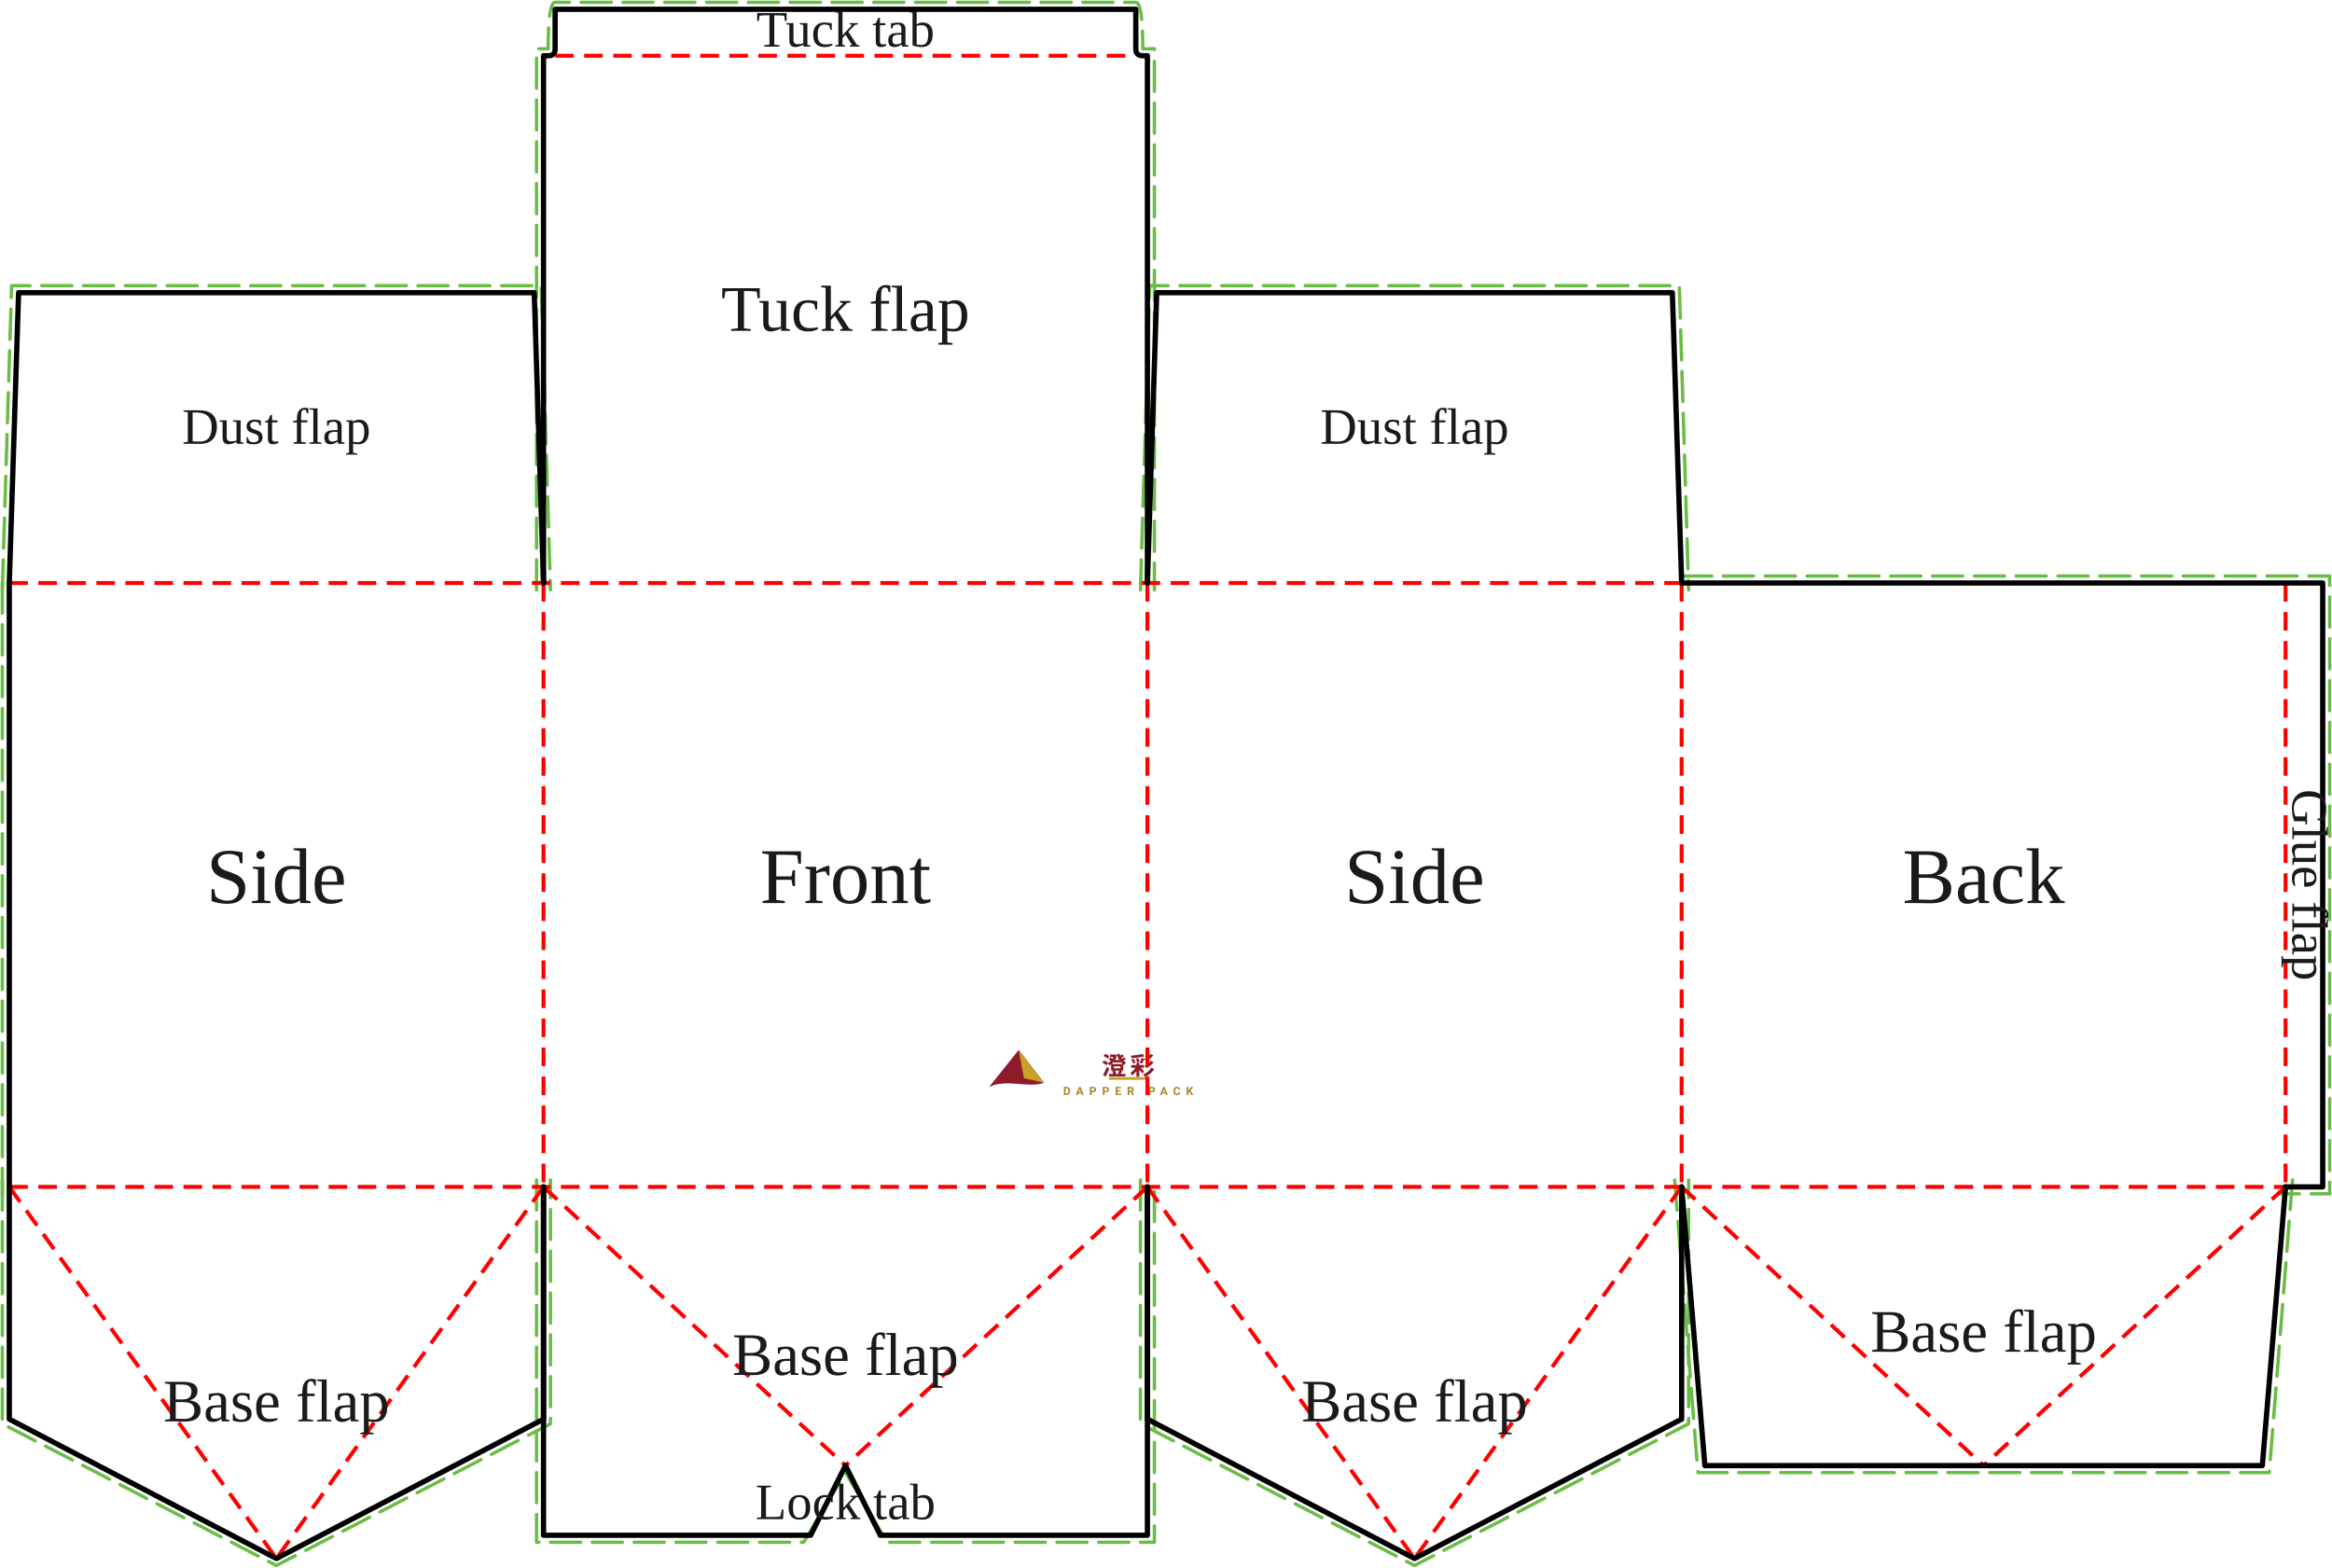
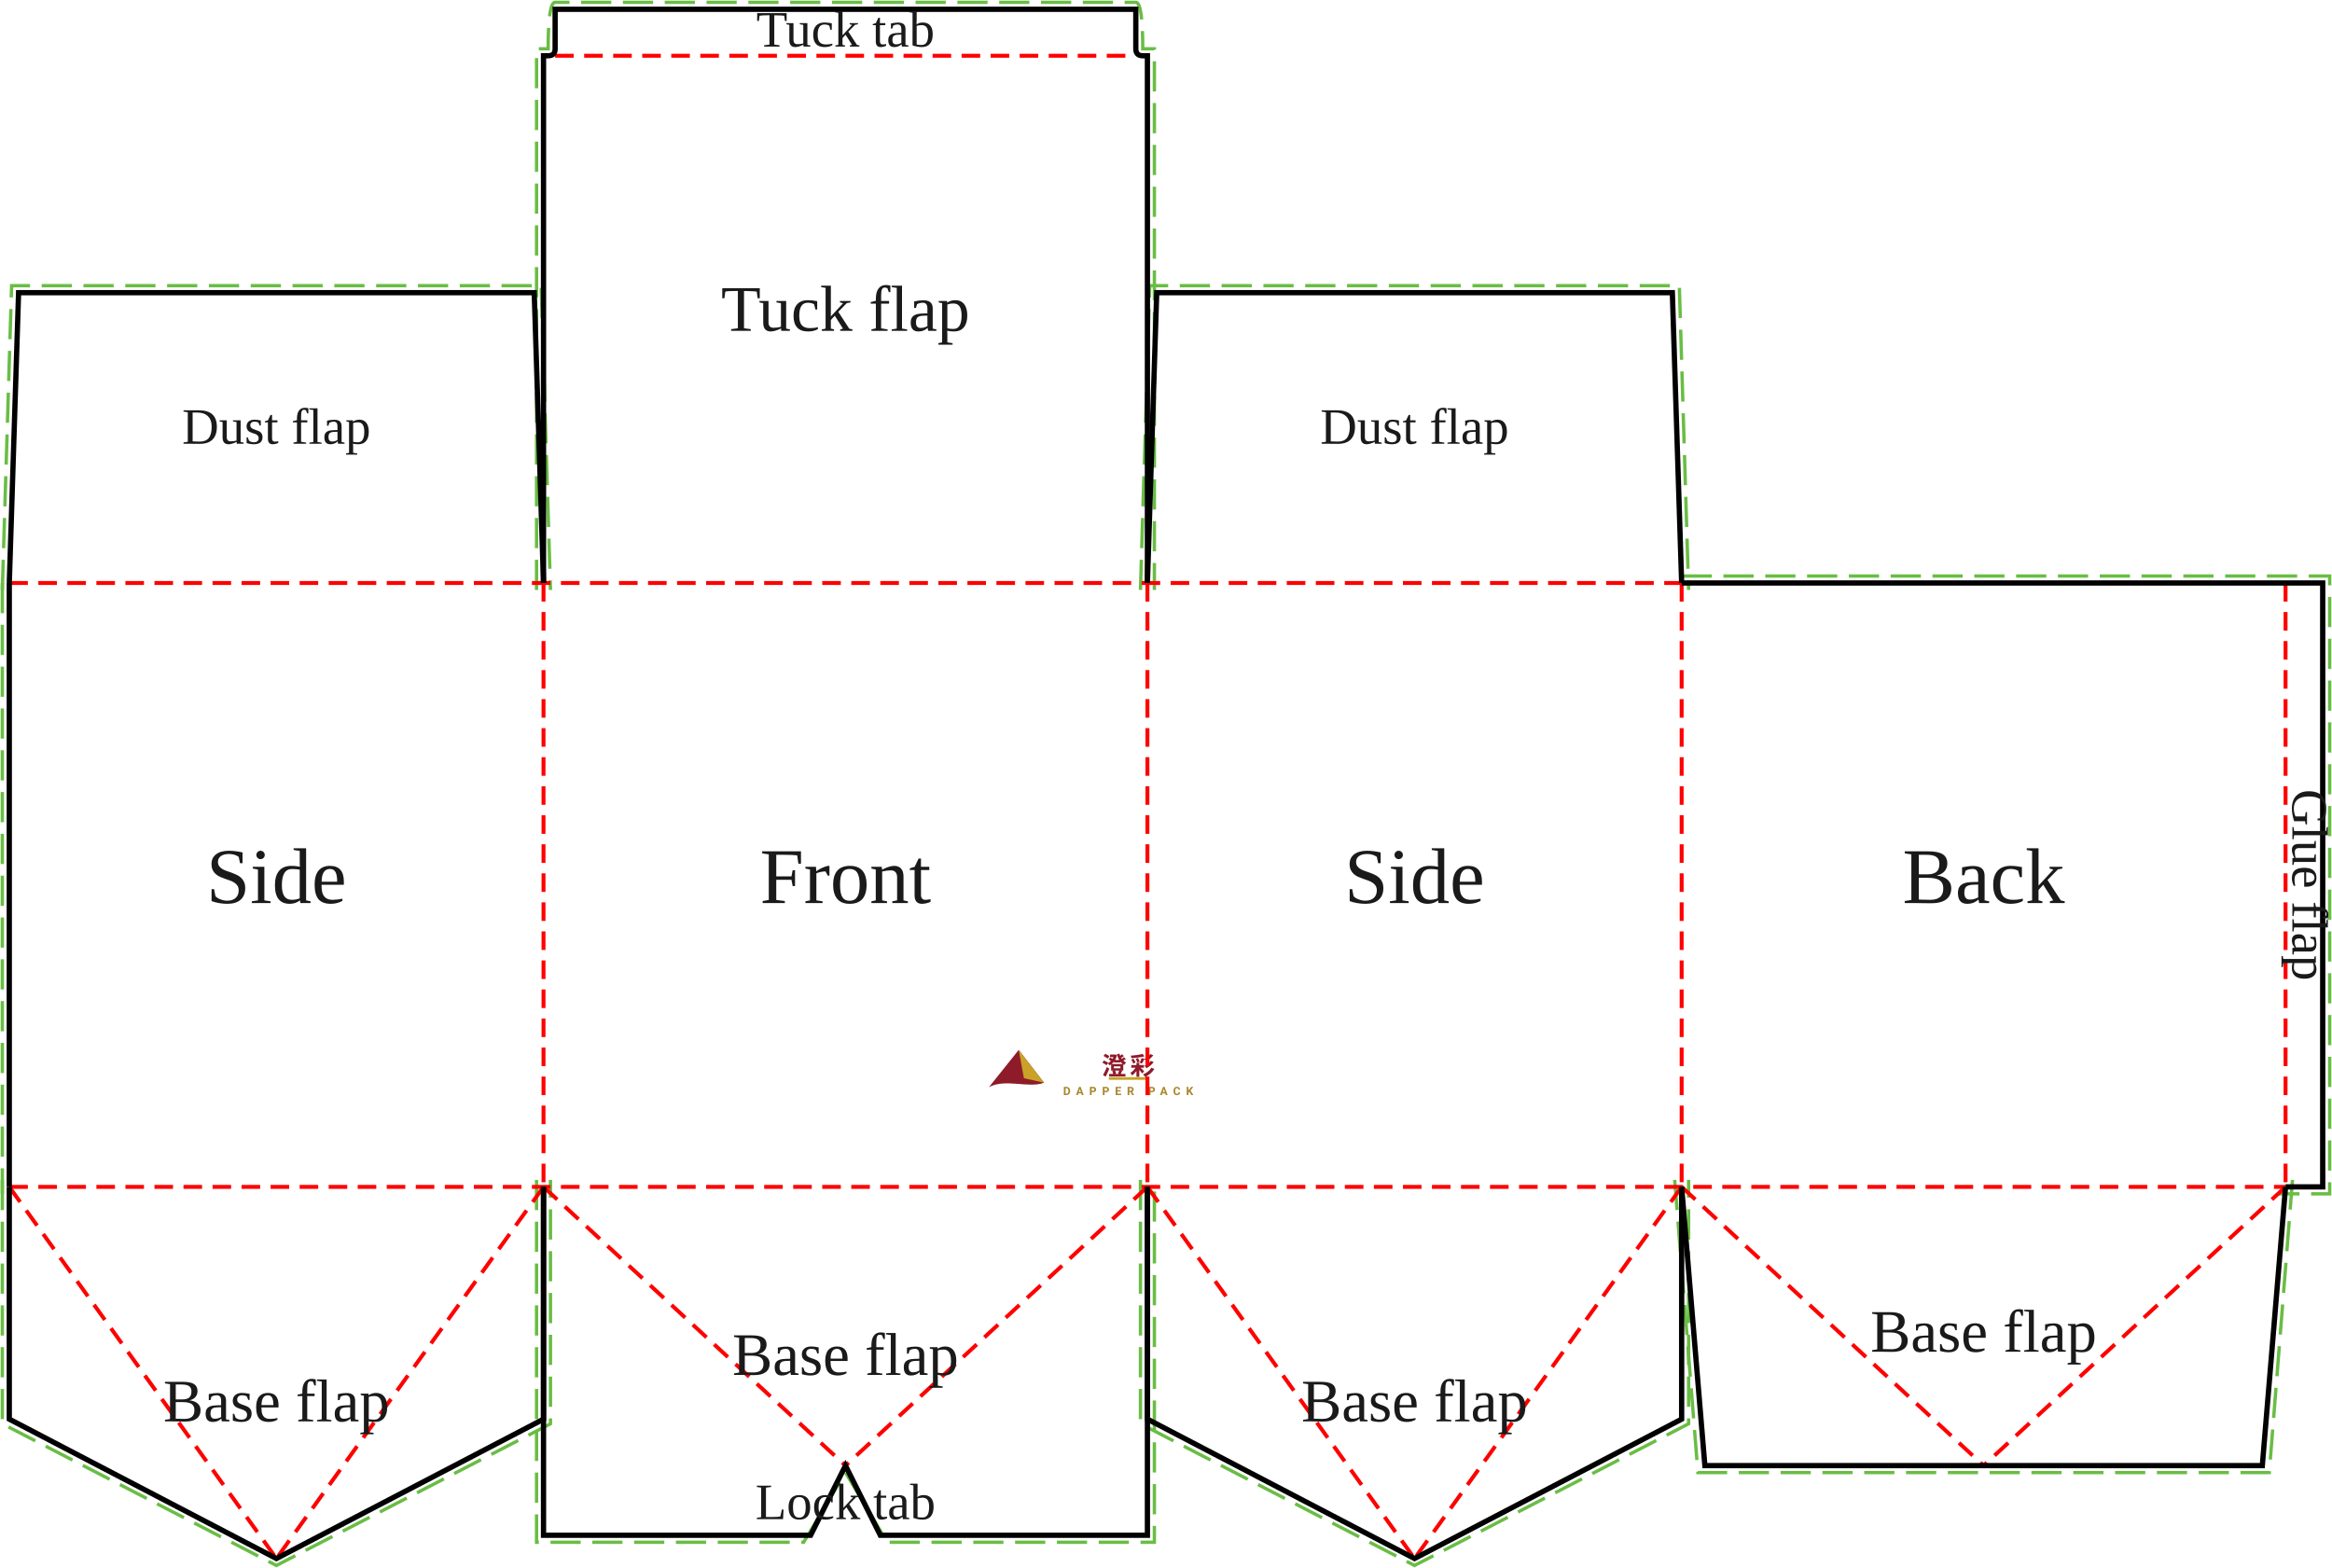
<svg xmlns="http://www.w3.org/2000/svg" width="1004mm" height="675mm" viewBox="-4 -1 1004 675">
  <g transform="translate(498.0,336.5) scale(1.15) translate(-60,-16)">
    <g class="brand__mark" transform="translate(3.74 124.80) scale(0.1395)">
      <path d="M -72 34 L 8 -66 L 76 22 C 36 38 -28 10 -72 34 Z" fill="#8E1B2A" />
      <path d="M 8 -66 L 76 22 L 22 10 Z" fill="#C9A227" />
    </g>
    <g class="wordmark">
      <text x="45.86" y="121.64" font-family="ui-sans-serif,system-ui,-apple-system,'Segoe UI',Roboto,'Helvetica Neue',Arial,sans-serif" font-size="9.3" font-weight="700" fill="#8E1B2A" letter-spacing="1.30" text-anchor="middle" dominant-baseline="middle">澄彩</text>
      <line x1="38.61" y1="126.29" x2="53.11" y2="126.29" stroke="#C9A227" stroke-width="1.00" />
      <text x="45.86" y="131.31" font-family="ui-sans-serif,system-ui,-apple-system,'Segoe UI',Roboto,'Helvetica Neue',Arial,sans-serif" font-size="4.3" font-weight="600" fill="#A8862A" letter-spacing="2.05" text-anchor="middle" dominant-baseline="middle">DAPPER PACK</text>
    </g>
  </g>
-   <path d="M -3 253 L 1 122 L 229 122 L 233 253" fill="none" stroke="#69BD44" stroke-width="1.43" stroke-dasharray="13 5" stroke-linejoin="round" stroke-linecap="round" />
-   <path d="M 227 253 L 227 20 L 232 20 Q 232 0 235 0 L 485 0 Q 488 0 488 20 L 493 20 L 493 253" fill="none" stroke="#69BD44" stroke-width="1.43" stroke-dasharray="13 5" stroke-linejoin="round" stroke-linecap="round" />
-   <path d="M 487 253 L 491 122 L 719 122 L 723 253" fill="none" stroke="#69BD44" stroke-width="1.43" stroke-dasharray="13 5" stroke-linejoin="round" stroke-linecap="round" />
-   <path d="M -3 250 L -3 513" fill="none" stroke="#69BD44" stroke-width="1.43" stroke-dasharray="13 5" stroke-linejoin="round" stroke-linecap="round" />
-   <path d="M 720 247 L 999 247 L 999 513 L 977 513" fill="none" stroke="#69BD44" stroke-width="1.43" stroke-dasharray="13 5" stroke-linejoin="round" stroke-linecap="round" />
-   <path d="M -3 507 L -3 612 L 115 673 L 233 612 L 233 507" fill="none" stroke="#69BD44" stroke-width="1.43" stroke-dasharray="13 5" stroke-linejoin="round" stroke-linecap="round" />
-   <path d="M 227 507 L 227 663 L 342 663 L 360 633 L 378 663 L 493 663 L 493 507" fill="none" stroke="#69BD44" stroke-width="1.43" stroke-dasharray="13 5" stroke-linejoin="round" stroke-linecap="round" />
-   <path d="M 487 507 L 487 612 L 605 673 L 723 612 L 723 507" fill="none" stroke="#69BD44" stroke-width="1.43" stroke-dasharray="13 5" stroke-linejoin="round" stroke-linecap="round" />
-   <path d="M 717 507 L 727 633 L 973 633 L 983 507" fill="none" stroke="#69BD44" stroke-width="1.43" stroke-dasharray="13 5" stroke-linejoin="round" stroke-linecap="round" />
+   <path d="M -3 253 L 1 122 L 229 122 L 233 253" fill="none" stroke="#69BD44" stroke-width="1.43" stroke-dasharray="13 5" stroke-linejoin="miter" stroke-linecap="butt" />
+   <path d="M 227 253 L 227 20 L 232 20 Q 232 0 235 0 L 485 0 Q 488 0 488 20 L 493 20 L 493 253" fill="none" stroke="#69BD44" stroke-width="1.43" stroke-dasharray="13 5" stroke-linejoin="miter" stroke-linecap="butt" />
+   <path d="M 487 253 L 491 122 L 719 122 L 723 253" fill="none" stroke="#69BD44" stroke-width="1.43" stroke-dasharray="13 5" stroke-linejoin="miter" stroke-linecap="butt" />
+   <path d="M -3 250 L -3 513" fill="none" stroke="#69BD44" stroke-width="1.43" stroke-dasharray="13 5" stroke-linejoin="miter" stroke-linecap="butt" />
+   <path d="M 720 247 L 999 247 L 999 513 L 977 513" fill="none" stroke="#69BD44" stroke-width="1.43" stroke-dasharray="13 5" stroke-linejoin="miter" stroke-linecap="butt" />
+   <path d="M -3 507 L -3 612 L 115 673 L 233 612 L 233 507" fill="none" stroke="#69BD44" stroke-width="1.43" stroke-dasharray="13 5" stroke-linejoin="miter" stroke-linecap="butt" />
+   <path d="M 227 507 L 227 663 L 342 663 L 360 633 L 378 663 L 493 663 L 493 507" fill="none" stroke="#69BD44" stroke-width="1.43" stroke-dasharray="13 5" stroke-linejoin="miter" stroke-linecap="butt" />
+   <path d="M 487 507 L 487 612 L 605 673 L 723 612 L 723 507" fill="none" stroke="#69BD44" stroke-width="1.43" stroke-dasharray="13 5" stroke-linejoin="miter" stroke-linecap="butt" />
+   <path d="M 717 507 L 727 633 L 973 633 L 983 507" fill="none" stroke="#69BD44" stroke-width="1.43" stroke-dasharray="13 5" stroke-linejoin="miter" stroke-linecap="butt" />
  <path d="M 230 250 L 230 510 M 490 250 L 490 510 M 720 250 L 720 510 M 980 250 L 980 510" fill="none" stroke="#FF0000" stroke-width="1.69" stroke-dasharray="8 4.5" stroke-linecap="butt" />
  <path d="M 0 250 L 720 250 M 0 510 L 980 510" fill="none" stroke="#FF0000" stroke-width="1.69" stroke-dasharray="8 4.5" stroke-linecap="butt" />
  <path d="M 235 23 L 485 23" fill="none" stroke="#FF0000" stroke-width="1.69" stroke-dasharray="8 4.5" stroke-linecap="butt" />
  <path d="M 0 510 L 115 670 M 230 510 L 115 670 M 230 510 L 360 630 M 490 510 L 360 630 M 490 510 L 605 670 M 720 510 L 605 670 M 720 510 L 850 630 M 980 510 L 850 630" fill="none" stroke="#FF0000" stroke-width="1.69" stroke-dasharray="8 4.5" stroke-linecap="butt" />
-   <path d="M 0 250 L 4 125 L 226 125 L 230 250" fill="none" stroke="#000000" stroke-width="2.27" stroke-linejoin="round" stroke-linecap="round" />
-   <path d="M 230 250 L 230 23 L 232 23 Q 235 23 235 20 L 235 3 L 485 3 L 485 20 Q 485 23 488 23 L 490 23 L 490 250" fill="none" stroke="#000000" stroke-width="2.27" stroke-linejoin="round" stroke-linecap="round" />
-   <path d="M 490 250 L 494 125 L 716 125 L 720 250" fill="none" stroke="#000000" stroke-width="2.27" stroke-linejoin="round" stroke-linecap="round" />
-   <path d="M 0 250 L 0 510" fill="none" stroke="#000000" stroke-width="2.27" stroke-linecap="round" />
-   <path d="M 720 250 L 996 250 L 996 510 L 980 510" fill="none" stroke="#000000" stroke-width="2.27" stroke-linejoin="round" stroke-linecap="round" />
-   <path d="M 0 510 L 0 610 L 115 670 L 230 610 L 230 510" fill="none" stroke="#000000" stroke-width="2.27" stroke-linejoin="round" stroke-linecap="round" />
-   <path d="M 230 510 L 230 660 L 345 660 L 360 630 L 375 660 L 490 660 L 490 510" fill="none" stroke="#000000" stroke-width="2.27" stroke-linejoin="round" stroke-linecap="round" />
-   <path d="M 490 510 L 490 610 L 605 670 L 720 610 L 720 510" fill="none" stroke="#000000" stroke-width="2.27" stroke-linejoin="round" stroke-linecap="round" />
-   <path d="M 720 510 L 730 630 L 970 630 L 980 510" fill="none" stroke="#000000" stroke-width="2.27" stroke-linejoin="round" stroke-linecap="round" />
+   <path d="M 0 250 L 4 125 L 226 125 L 230 250" fill="none" stroke="#000000" stroke-width="2.27" stroke-linejoin="miter" stroke-linecap="butt" />
+   <path d="M 230 250 L 230 23 L 232 23 Q 235 23 235 20 L 235 3 L 485 3 L 485 20 Q 485 23 488 23 L 490 23 L 490 250" fill="none" stroke="#000000" stroke-width="2.27" stroke-linejoin="miter" stroke-linecap="butt" />
+   <path d="M 490 250 L 494 125 L 716 125 L 720 250" fill="none" stroke="#000000" stroke-width="2.27" stroke-linejoin="miter" stroke-linecap="butt" />
+   <path d="M 0 250 L 0 510" fill="none" stroke="#000000" stroke-width="2.27" stroke-linecap="butt" />
+   <path d="M 720 250 L 996 250 L 996 510 L 980 510" fill="none" stroke="#000000" stroke-width="2.27" stroke-linejoin="miter" stroke-linecap="butt" />
+   <path d="M 0 510 L 0 610 L 115 670 L 230 610 L 230 510" fill="none" stroke="#000000" stroke-width="2.27" stroke-linejoin="miter" stroke-linecap="butt" />
+   <path d="M 230 510 L 230 660 L 345 660 L 360 630 L 375 660 L 490 660 L 490 510" fill="none" stroke="#000000" stroke-width="2.27" stroke-linejoin="miter" stroke-linecap="butt" />
+   <path d="M 490 510 L 490 610 L 605 670 L 720 610 L 720 510" fill="none" stroke="#000000" stroke-width="2.27" stroke-linejoin="miter" stroke-linecap="butt" />
+   <path d="M 720 510 L 730 630 L 970 630 L 980 510" fill="none" stroke="#000000" stroke-width="2.27" stroke-linejoin="miter" stroke-linecap="butt" />
  <text x="115" y="380" font-size="34" fill="#1A1A1A" text-anchor="middle" dominant-baseline="middle">Side</text>
  <text x="360" y="380" font-size="34" fill="#1A1A1A" text-anchor="middle" dominant-baseline="middle">Front</text>
  <text x="605" y="380" font-size="34" fill="#1A1A1A" text-anchor="middle" dominant-baseline="middle">Side</text>
  <text x="850" y="380" font-size="34" fill="#1A1A1A" text-anchor="middle" dominant-baseline="middle">Back</text>
  <text x="988" y="380" font-size="22" fill="#1A1A1A" text-anchor="middle" dominant-baseline="middle" transform="rotate(90 988 380)">Glue flap</text>
  <text x="115" y="185" font-size="22" fill="#1A1A1A" text-anchor="middle" dominant-baseline="middle">Dust flap</text>
  <text x="605" y="185" font-size="22" fill="#1A1A1A" text-anchor="middle" dominant-baseline="middle">Dust flap</text>
  <text x="360" y="135" font-size="28" fill="#1A1A1A" text-anchor="middle" dominant-baseline="middle">Tuck flap</text>
  <text x="360" y="14" font-size="22" fill="#1A1A1A" text-anchor="middle" dominant-baseline="middle">Tuck tab</text>
  <text x="115" y="605" font-size="26" fill="#1A1A1A" text-anchor="middle" dominant-baseline="middle">Base flap</text>
  <text x="360" y="585" font-size="26" fill="#1A1A1A" text-anchor="middle" dominant-baseline="middle">Base flap</text>
  <text x="605" y="605" font-size="26" fill="#1A1A1A" text-anchor="middle" dominant-baseline="middle">Base flap</text>
  <text x="850" y="575" font-size="26" fill="#1A1A1A" text-anchor="middle" dominant-baseline="middle">Base flap</text>
  <text x="360" y="648" font-size="22" fill="#1A1A1A" text-anchor="middle" dominant-baseline="middle">Lock tab</text>
</svg>
